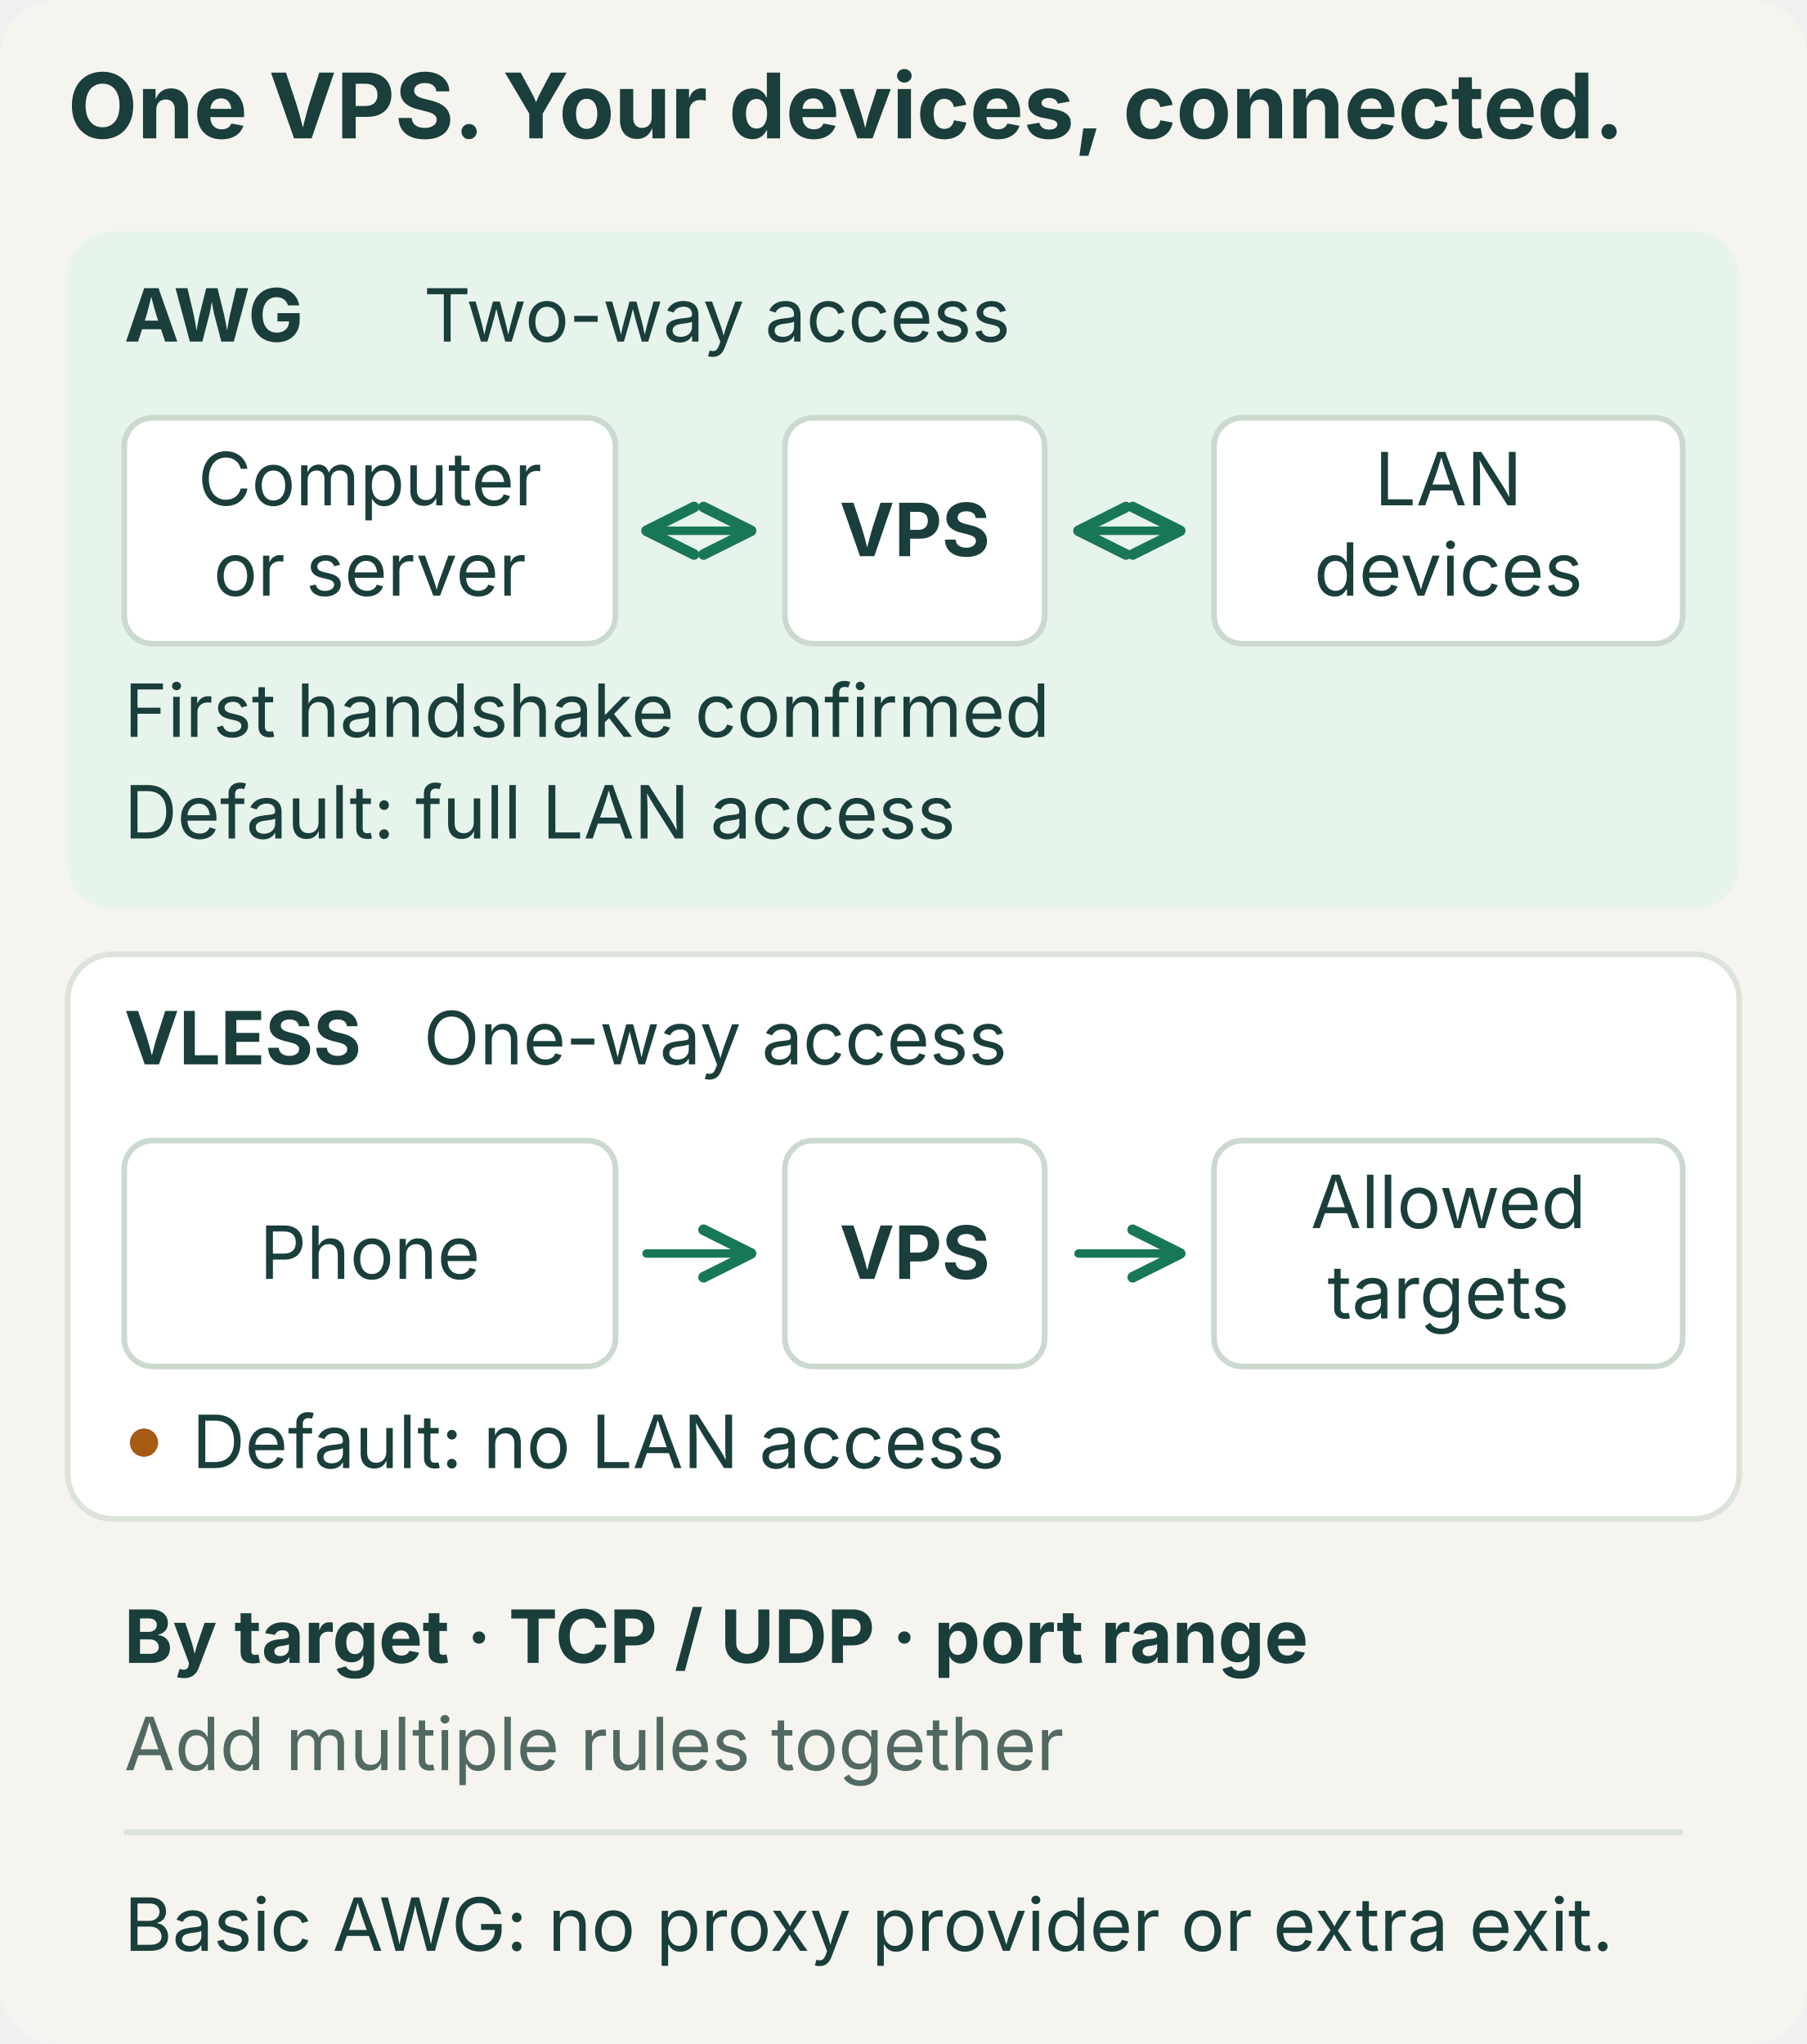
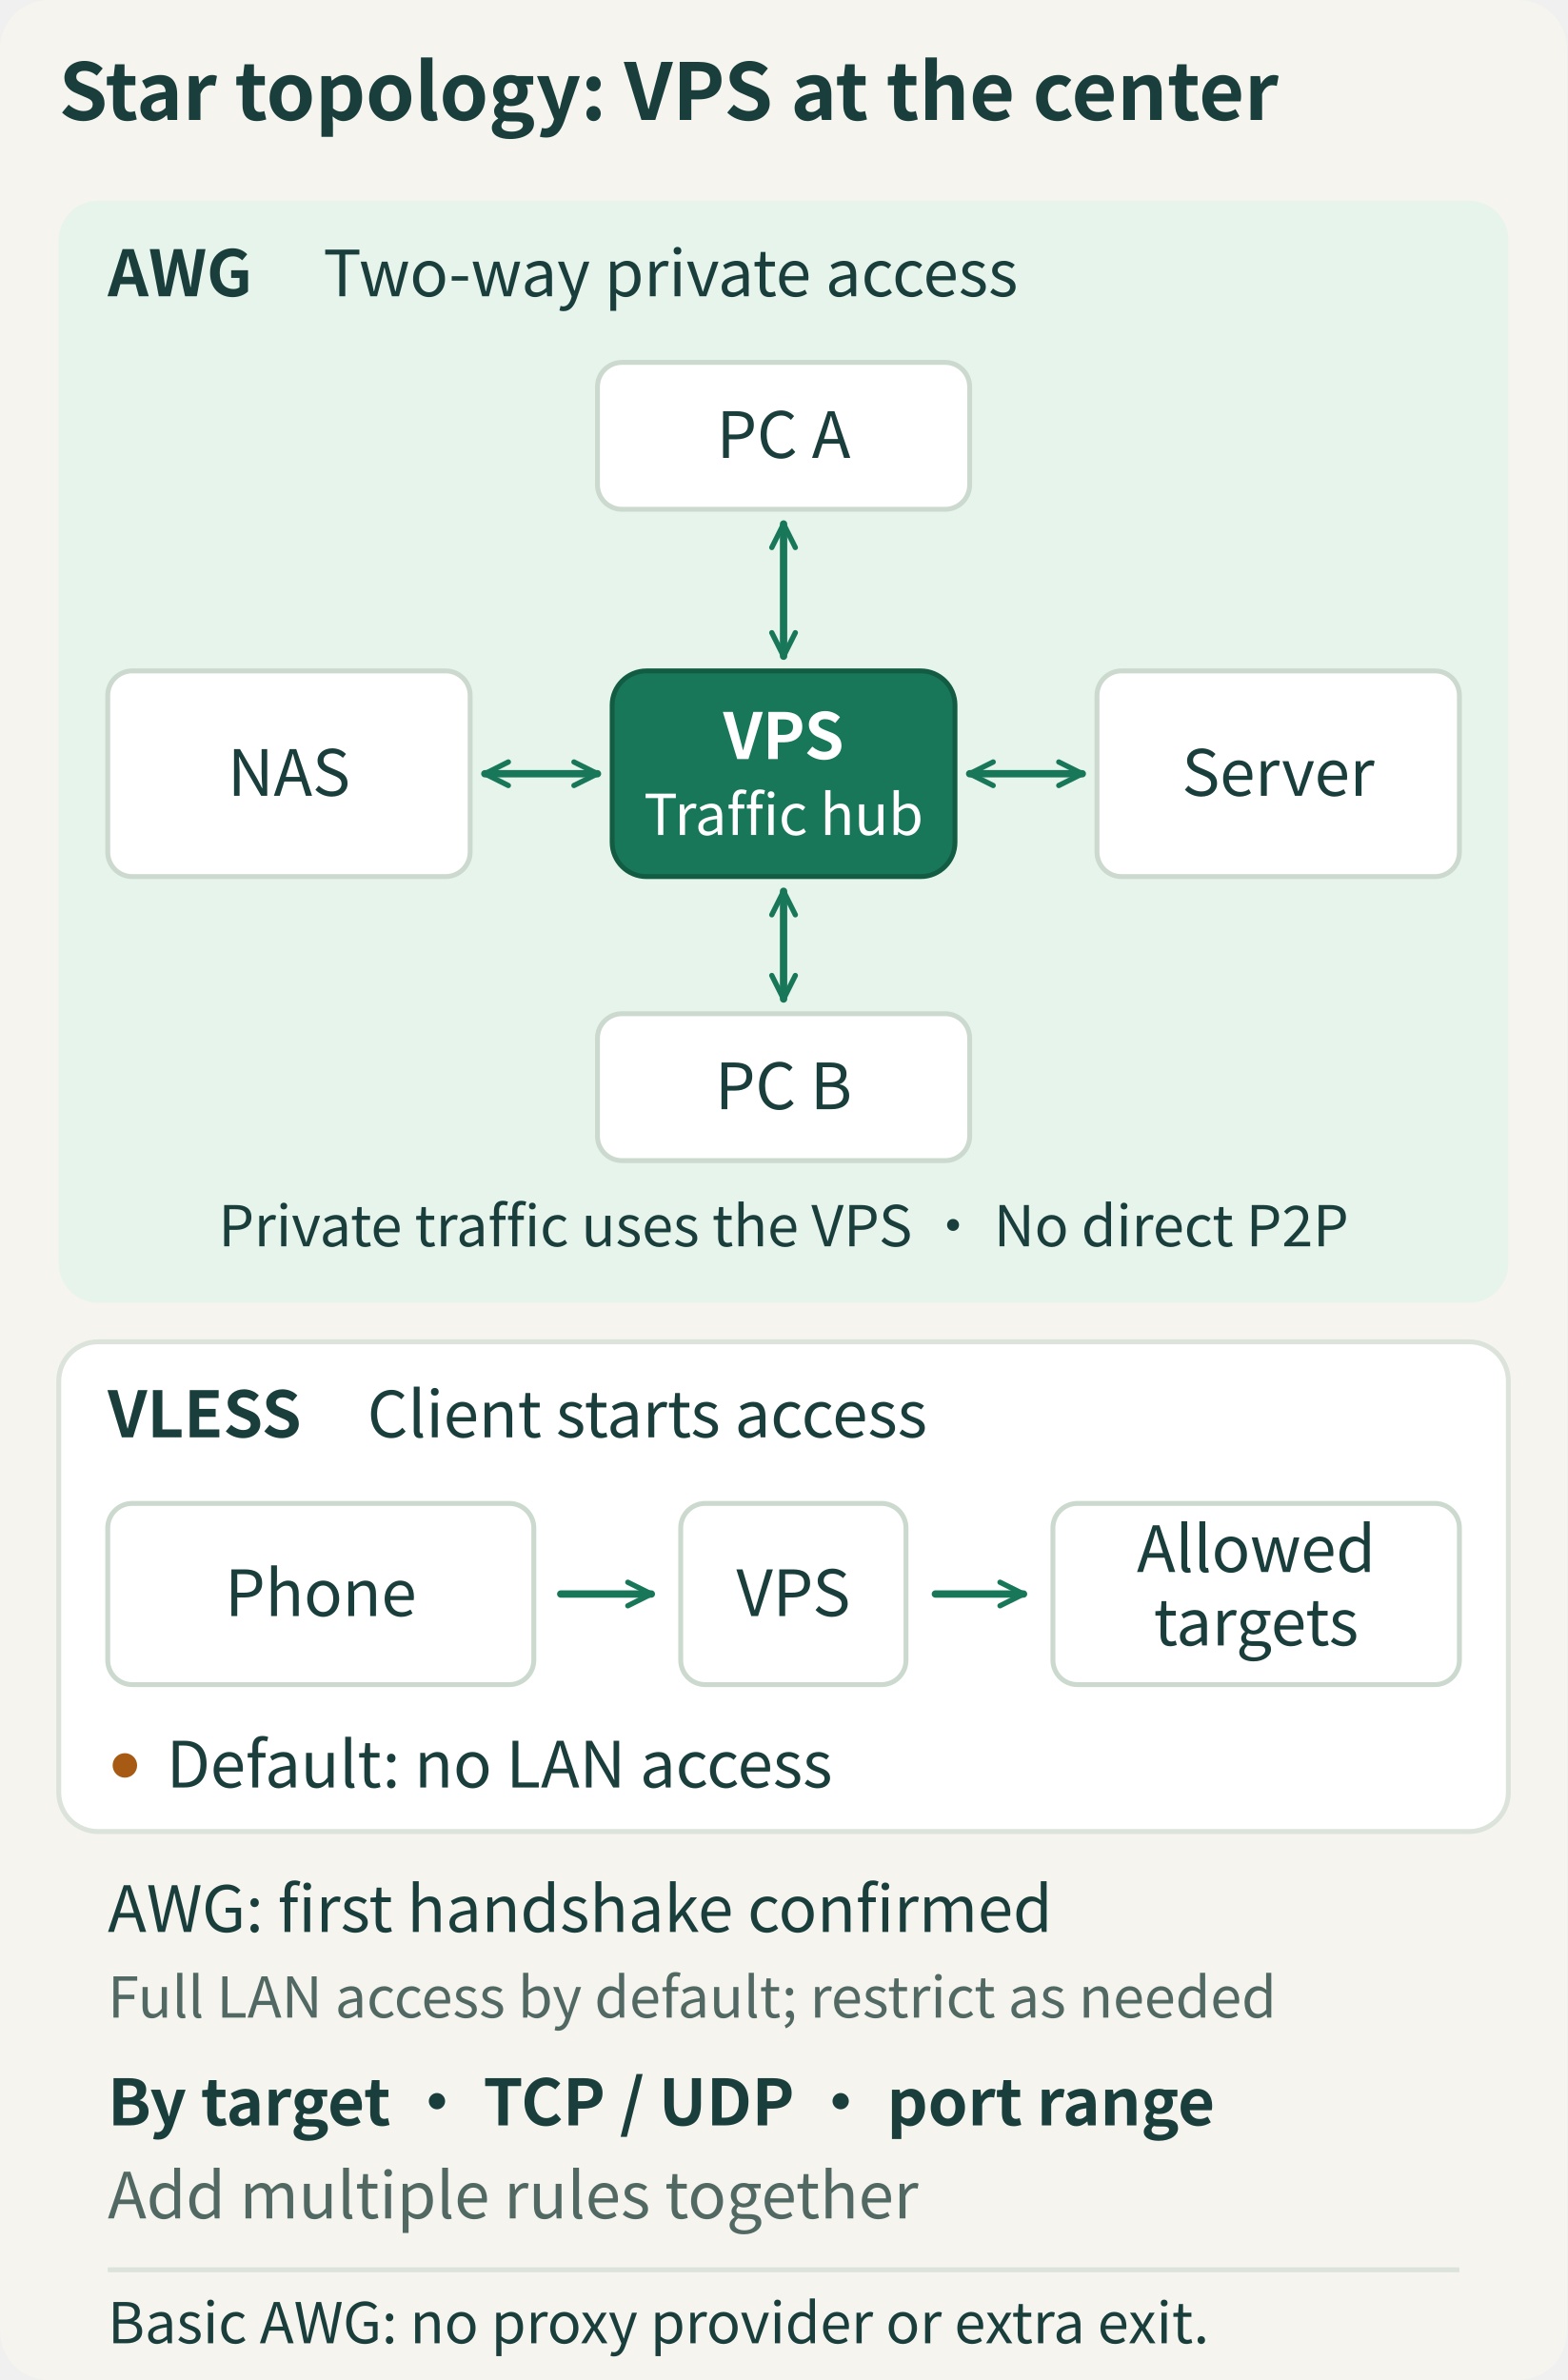
- <svg xmlns="http://www.w3.org/2000/svg" width="640" height="724" viewBox="0 0 640 724" role="img" aria-labelledby="title desc">
+ <svg xmlns="http://www.w3.org/2000/svg" width="640" height="972" viewBox="0 0 640 972" role="img" aria-labelledby="title desc">
  <defs>
-     <style>text{font-family:system-ui,-apple-system,BlinkMacSystemFont,"Segoe UI",sans-serif;font-size:26px;fill:#193e3b}.title{font-size:32px;font-weight:700}.heading{font-weight:700}.muted{fill:#526963}.node{fill:#fff;stroke:#cbd9ce;stroke-width:2}.line{fill:none;stroke:#197759;stroke-width:3;stroke-linecap:round}</style>
-     <marker id="arrow" viewBox="0 0 10 10" refX="9" refY="5" markerWidth="7" markerHeight="7" orient="auto-start-reverse">
+     <style>text{font-family:system-ui,-apple-system,BlinkMacSystemFont,"Segoe UI","Noto Sans CJK SC","Microsoft YaHei",sans-serif;font-size:26px;fill:#193e3b}.title{font-size:32px;font-weight:700}.heading{font-weight:700}.small{font-size:23px}.muted{fill:#526963}.node{fill:#fff;stroke:#cbd9ce;stroke-width:2}.hub{fill:#197759;stroke:#125c43;stroke-width:2}.on-hub{fill:#fff}.line{fill:none;stroke:#197759;stroke-width:3;stroke-linecap:round}</style>
+     <marker id="arrow" viewBox="0 0 10 10" refX="9" refY="5" markerUnits="userSpaceOnUse" markerWidth="12" markerHeight="12" orient="auto-start-reverse">
      <path d="M1 1 9 5 1 9" fill="none" stroke="#197759" stroke-width="1.8" stroke-linecap="round" stroke-linejoin="round" />
    </marker>
  </defs>
-   <rect width="640" height="724" rx="20" fill="#f5f4ee" />
-   <text class="title" x="24" y="49">One VPS. Your devices, connected.</text>
-   <rect x="24" y="82" width="592" height="240" rx="16" fill="#e7f4eb" />
+   <rect width="640" height="972" rx="20" fill="#f5f4ee" />
+   <text class="title" x="24" y="49">Star topology: VPS at the center</text>
+   <rect x="24" y="82" width="592" height="450" rx="16" fill="#e7f4eb" />
  <text class="heading" x="44" y="121">AWG</text>
-   <text x="150" y="121">Two-way access</text>
-   <rect class="node" x="44" y="148" width="174" height="80" rx="10" />
-   <text text-anchor="middle" x="131" y="179">Computer</text>
-   <text text-anchor="middle" x="131" y="211">or server</text>
-   <path class="line" d="M229 188 H266" marker-start="url(#arrow)" marker-end="url(#arrow)" />
-   <rect class="node" x="278" y="148" width="92" height="80" rx="10" />
-   <text class="heading" text-anchor="middle" x="324" y="197">VPS</text>
-   <path class="line" d="M382 188 H418" marker-start="url(#arrow)" marker-end="url(#arrow)" />
-   <rect class="node" x="430" y="148" width="166" height="80" rx="10" />
-   <text text-anchor="middle" x="513" y="179">LAN</text>
-   <text text-anchor="middle" x="513" y="211">devices</text>
-   <text x="44" y="261">First handshake confirmed</text>
-   <text x="44" y="297">Default: full LAN access</text>
-   <rect x="24" y="338" width="592" height="200" rx="16" fill="#fff" stroke="#dbe3da" stroke-width="2" />
-   <text class="heading" x="44" y="377">VLESS</text>
-   <text x="150" y="377">One-way access</text>
-   <rect class="node" x="44" y="404" width="174" height="80" rx="10" />
-   <text text-anchor="middle" x="131" y="453">Phone</text>
-   <path class="line" d="M229 444 H266" marker-end="url(#arrow)" />
-   <rect class="node" x="278" y="404" width="92" height="80" rx="10" />
-   <text class="heading" text-anchor="middle" x="324" y="453">VPS</text>
-   <path class="line" d="M382 444 H418" marker-end="url(#arrow)" />
-   <rect class="node" x="430" y="404" width="166" height="80" rx="10" />
-   <text text-anchor="middle" x="513" y="435">Allowed</text>
-   <text text-anchor="middle" x="513" y="467">targets</text>
-   <circle cx="51" cy="511" r="5" fill="#a65a14" />
-   <text x="68" y="520">Default: no LAN access</text>
-   <text class="heading" x="44" y="589">By target · TCP / UDP · port range</text>
-   <text class="muted" x="44" y="627">Add multiple rules together</text>
-   <path d="M44 649 H596" stroke="#dbe3da" stroke-width="2" />
-   <text x="44" y="691">Basic AWG: no proxy provider or extra exit.</text>
+   <text x="132" y="121">Two-way private access</text>
+   <rect class="node" x="244" y="148" width="152" height="60" rx="10" />
+   <text text-anchor="middle" x="320" y="187">PC A</text>
+   <rect class="node" x="44" y="274" width="148" height="84" rx="10" />
+   <text text-anchor="middle" x="118" y="325">NAS</text>
+   <rect class="node" x="448" y="274" width="148" height="84" rx="10" />
+   <text text-anchor="middle" x="522" y="325">Server</text>
+   <rect class="node" x="244" y="414" width="152" height="60" rx="10" />
+   <text text-anchor="middle" x="320" y="453">PC B</text>
+   <path class="line" d="M320 214 V268" marker-start="url(#arrow)" marker-end="url(#arrow)" />
+   <path class="line" d="M198 316 H244" marker-start="url(#arrow)" marker-end="url(#arrow)" />
+   <path class="line" d="M396 316 H442" marker-start="url(#arrow)" marker-end="url(#arrow)" />
+   <path class="line" d="M320 364 V408" marker-start="url(#arrow)" marker-end="url(#arrow)" />
+   <rect class="hub" x="250" y="274" width="140" height="84" rx="14" />
+   <text class="heading on-hub" text-anchor="middle" x="320" y="310">VPS</text>
+   <text class="small on-hub" text-anchor="middle" x="320" y="341">Traffic hub</text>
+   <text class="small" text-anchor="middle" x="320" y="509">Private traffic uses the VPS · No direct P2P</text>
+   <rect x="24" y="548" width="592" height="200" rx="16" fill="#fff" stroke="#dbe3da" stroke-width="2" />
+   <text class="heading" x="44" y="587">VLESS</text>
+   <text x="150" y="587">Client starts access</text>
+   <rect class="node" x="44" y="614" width="174" height="74" rx="10" />
+   <text text-anchor="middle" x="131" y="660">Phone</text>
+   <path class="line" d="M229 651 H266" marker-end="url(#arrow)" />
+   <rect class="node" x="278" y="614" width="92" height="74" rx="10" />
+   <text text-anchor="middle" x="324" y="660">VPS</text>
+   <path class="line" d="M382 651 H418" marker-end="url(#arrow)" />
+   <rect class="node" x="430" y="614" width="166" height="74" rx="10" />
+   <text text-anchor="middle" x="513" y="642">Allowed</text>
+   <text text-anchor="middle" x="513" y="672">targets</text>
+   <circle cx="51" cy="721" r="5" fill="#a65a14" />
+   <text x="68" y="730">Default: no LAN access</text>
+   <text x="44" y="789">AWG: first handshake confirmed</text>
+   <text class="small muted" x="44" y="824">Full LAN access by default; restrict as needed</text>
+   <text class="heading" x="44" y="868">By target · TCP / UDP · port range</text>
+   <text class="muted" x="44" y="906">Add multiple rules together</text>
+   <path d="M44 927 H596" stroke="#dbe3da" stroke-width="2" />
+   <text class="small" x="44" y="957">Basic AWG: no proxy provider or extra exit.</text>
</svg>
